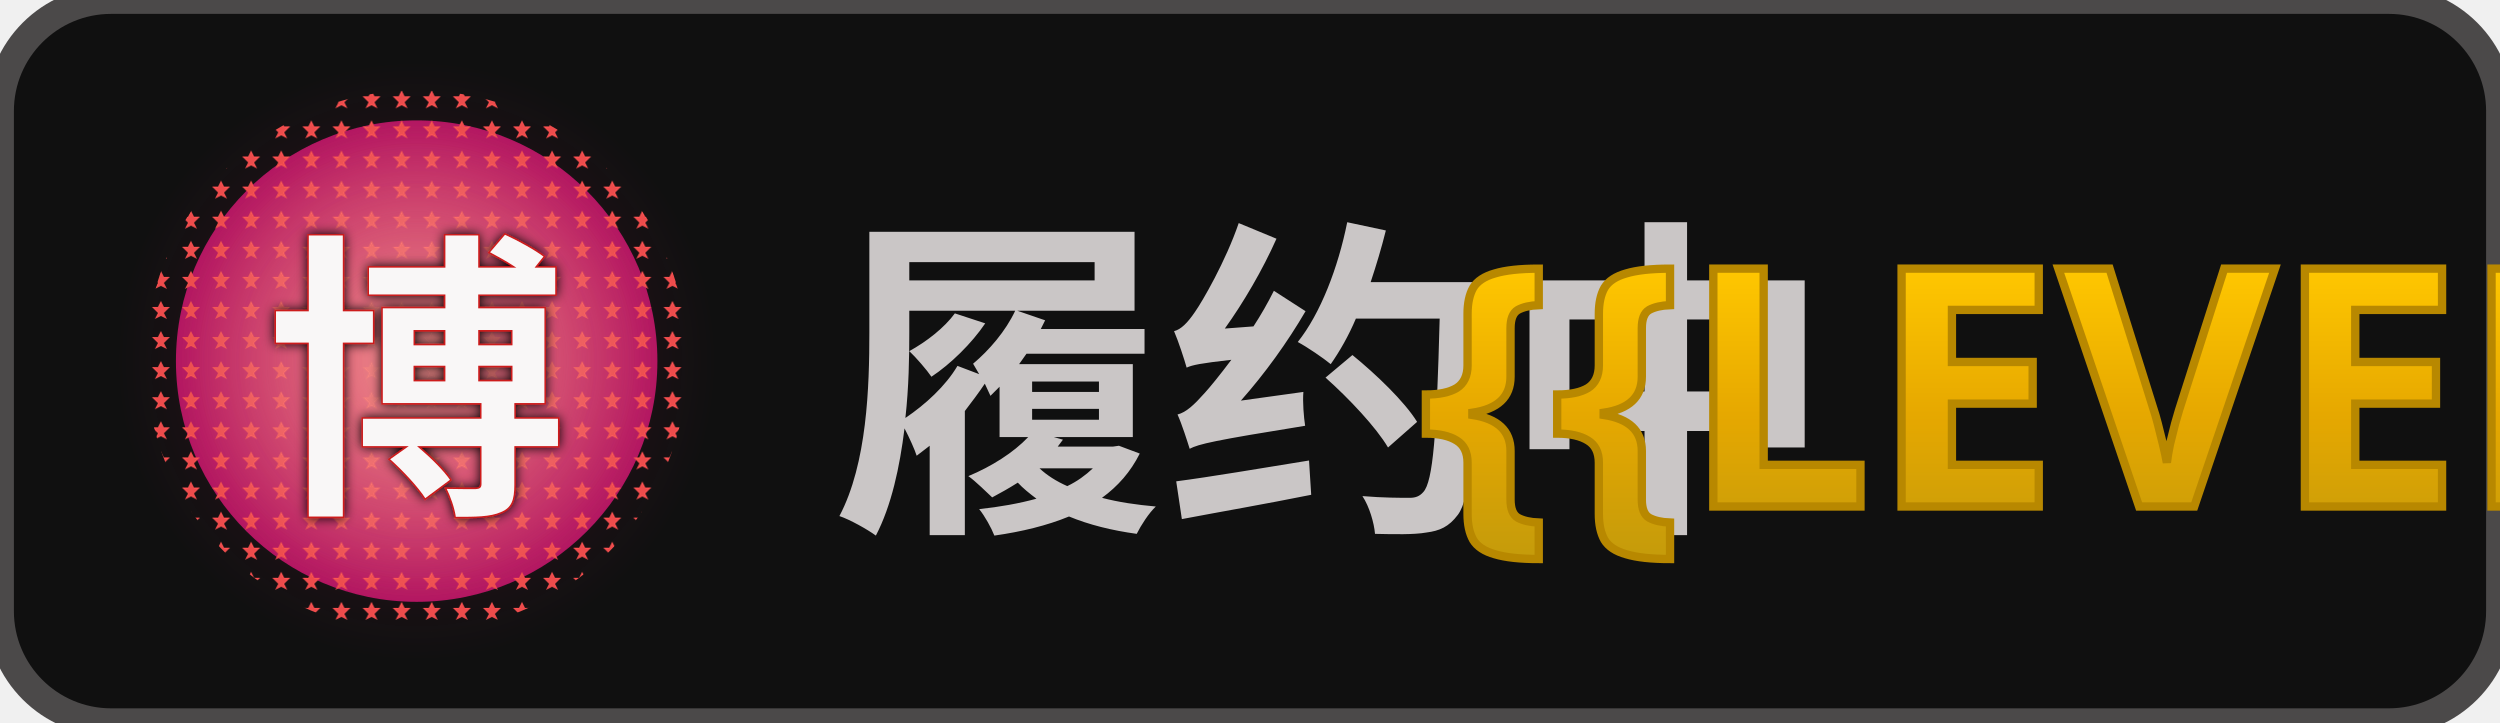
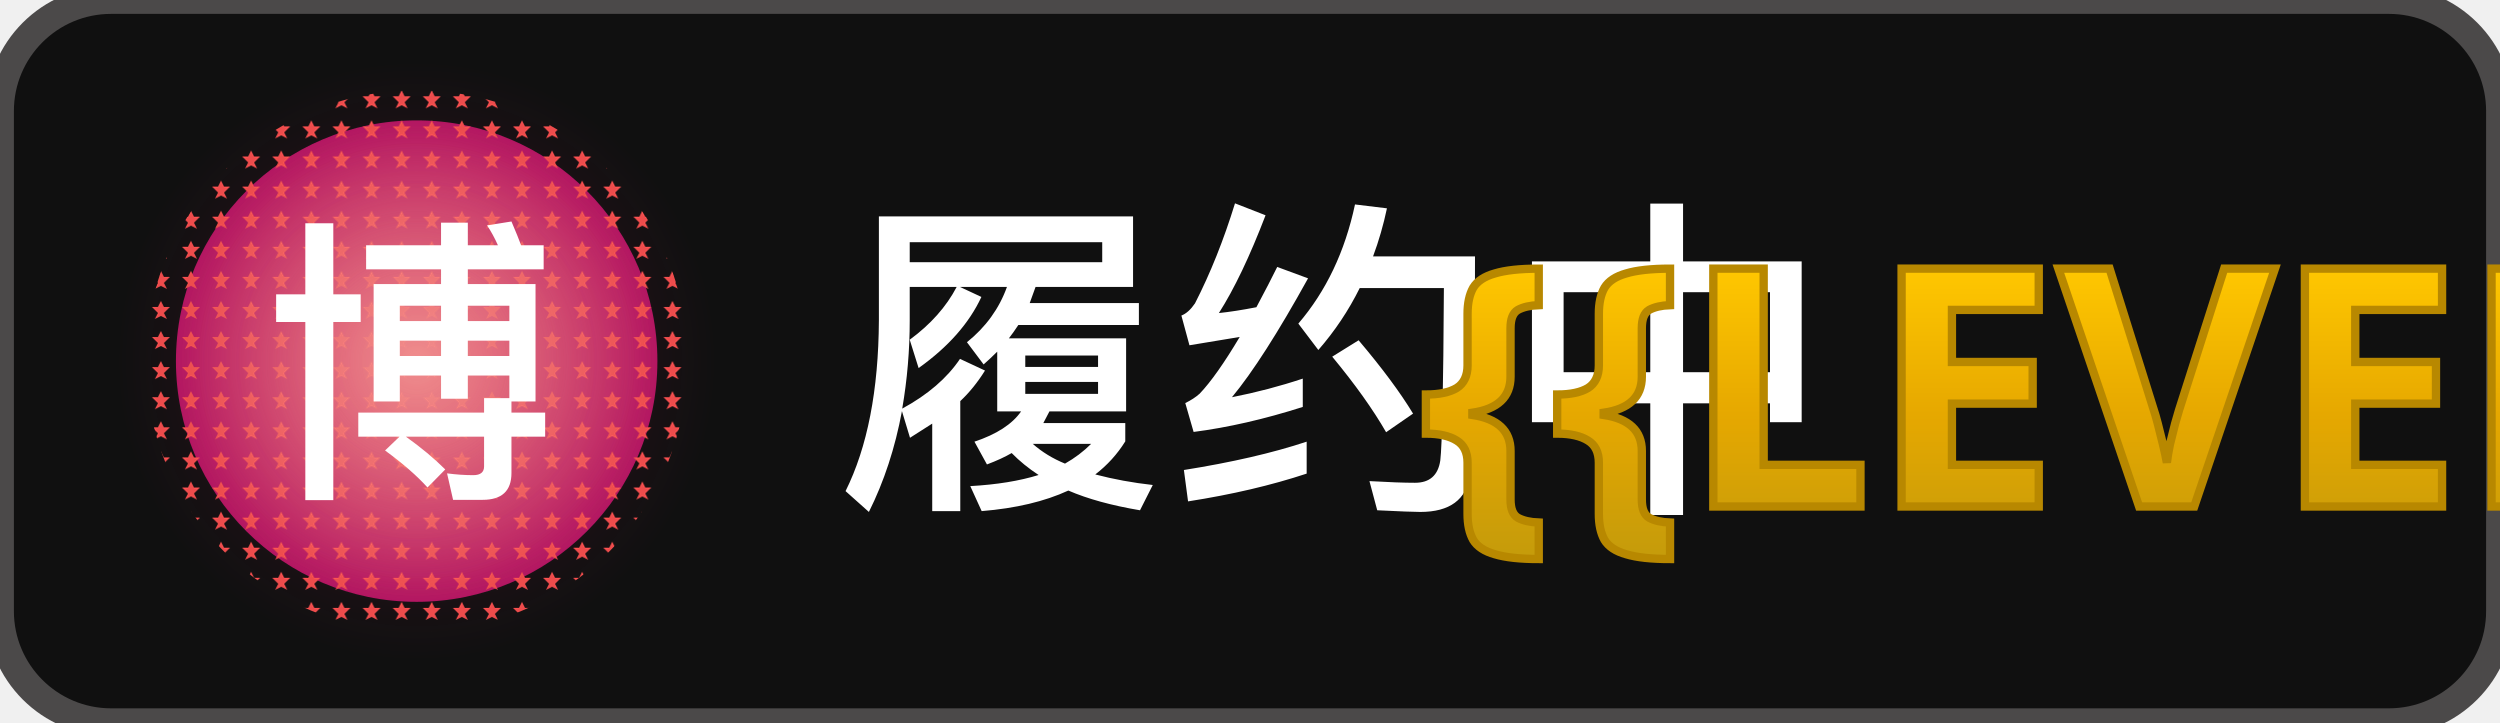
<svg xmlns="http://www.w3.org/2000/svg" width="90" height="26" viewBox="0 0 90 26">
  <rect x="0" y="0" width="90" height="26" rx="4" ry="4" fill="#101010ff" stroke="#4b4949ff" />
  <svg x="2" y="0" width="26" height="26" viewBox="0 0 240 240">
    <defs>
      <radialGradient id="goldGradient" cx="50%" cy="50%" r="50%">
        <stop offset="0%" stop-color="rgba(237, 76, 76, 1)" />
        <stop offset="100%" stop-color="rgba(178, 21, 97, 1)" />
      </radialGradient>
      <radialGradient id="outerGlow" cx="50%" cy="50%" r="50%">
        <stop offset="0%" stop-color="rgba(237, 76, 76, 1)" stop-opacity="0.25" />
        <stop offset="100%" stop-color="rgba(178, 21, 97, 1)" stop-opacity="0" />
      </radialGradient>
      <pattern id="ringPattern" x="0" y="0" width="10" height="10" patternUnits="userSpaceOnUse">
        <path d="M5 0 L6 2 L8 2 L6 4 L7 6 L5 5 L3 6 L4 4 L2 2 L4 2 Z" fill="rgba(237, 76, 76, 1)" />
      </pattern>
      <radialGradient id="shine" cx="50%" cy="50%" r="50%">
        <stop offset="0%" stop-color="#f4efefff" stop-opacity="0.4" />
        <stop offset="100%" stop-color="#f5f1f1ff" stop-opacity="0" />
      </radialGradient>
      <filter id="textGlow" x="-50%" y="-50%" width="200%" height="200%">
        <feGaussianBlur in="SourceAlpha" stdDeviation="2" result="blur" />
        <feMerge>
          <feMergeNode in="blur" />
          <feMergeNode in="SourceGraphic" />
        </feMerge>
      </filter>
      <linearGradient id="goldGradientL1" x1="0%" y1="0%" x2="0%" y2="100%">
        <stop offset="0%" stop-color="#FFC700" />
        <stop offset="50%" stop-color="#E6A800" />
        <stop offset="100%" stop-color="#C49B0B" />
      </linearGradient>
    </defs>
    <circle cx="120" cy="120" r="80" fill="url(#goldGradient)" />
    <circle cx="120" cy="120" r="100" fill="url(#outerGlow)" />
    <circle cx="120" cy="120" r="90" fill="url(#ringPattern)">
      <animateTransform attributeName="transform" type="rotate" from="0 120 120" to="360 120 120" dur="20s" repeatCount="indefinite" />
    </circle>
    <g fill="rgba(178, 21, 97, 1)">
        </g>
    <circle cx="120" cy="120" r="80" fill="url(#shine)">
      <animateTransform attributeName="transform" type="rotate" from="0 120 120" to="360 120 120" dur="40s" repeatCount="indefinite" />
    </circle>
-     <text x="120" y="128" text-anchor="middle" dominant-baseline="middle" font-family="微软雅黑, sans-serif" font-weight="bold" fill="#f9f7f7ff" stroke="rgba(205, 28, 28, 1)" stroke-width="0.5" filter="url(#textGlow)" font-size="100">
-             博
-         </text>
+     <g transform="translate(68, 50)">
+       <g data-gra="path-name" class="tp-name iconsvg-namesvg" fill="white">
+         <g transform="scale(1)">
+           <g>
+             <path d="M60.10 63.20L46.40 63.20L46.40 68.30L60.10 68.30L60.10 63.20ZM82.80 63.20L69 63.20L69 68.30L82.80 68.30L82.80 63.20ZM69 56.70L82.80 56.70L82.80 51.60L69 51.60L69 56.70ZM46.40 56.70L60.10 56.70L60.10 51.60L46.40 51.60L46.40 56.70ZM60.10 74.80L46.40 74.80L46.40 83.40L37.70 83.40L37.70 44.40L60.10 44.40L60.10 39.50L35.20 39.50L35.20 31.50L60.10 31.50L60.10 24L69 24L69 31.50L79 31.50Q77.40 27.90 75.40 24.90L75.40 24.90L83.50 23.60Q85.80 29 86.70 31.50L86.70 31.50L94.20 31.50L94.20 39.50L69 39.50L69 44.40L91.50 44.40L91.50 83.40L83.50 83.40L83.50 87.10L94.70 87.10L94.70 95.10L83.50 95.10L83.50 107.20Q83.50 116.10 73.90 116.10L73.90 116.10L64.10 116.10L62.10 107.30Q66.60 107.90 70.80 107.90L70.80 107.90Q74.40 107.90 74.40 105L74.40 105L74.40 95.10L48.40 95.10Q56 100.50 61.50 106L61.50 106L55.60 112Q50.50 106.30 41.50 99.70L41.50 99.70L46.30 95.10L32.60 95.10L32.60 87.10L74.40 87.10L74.40 82.30L82.80 82.30L82.80 74.80L69 74.80L69 82.50L60.10 82.50L60.10 74.80ZM5.30 57L5.30 47.80L15 47.80L15 24.20L24.30 24.20L24.30 47.80L33.40 47.80L33.40 57L24.30 57L24.30 116.20L15 116.20L15 57L5.30 57Z" />
+           </g>
+         </g>
+       </g>
+     </g>
  </svg>
-   <text x="48" y="14" text-anchor="middle" dominant-baseline="middle" font-family="微软雅黑, sans-serif" font-size="12" fill="#cac6c6ff" font-weight="bold">
-         履约中
-     </text>
+   <g transform="translate(30, 4.5)">
+     <g data-gra="path-name" class="tp-name iconsvg-namesvg" fill="white">
+       <g transform="scale(1)">
+         <g>
+           <path d="M6.76 10.31L5.90 10.31L5.90 8.16Q5.66 8.40 5.41 8.62L5.41 8.62L4.81 7.82Q5.83 7.00 6.25 5.83L6.25 5.83L4.56 5.83L5.33 6.19Q4.67 7.61 3.07 8.75L3.07 8.75L2.75 7.73Q3.88 6.90 4.44 5.83L4.44 5.83L2.75 5.83L2.75 7.03Q2.75 8.65 2.48 10.21L2.48 10.21Q3.86 9.46 4.56 8.42L4.56 8.42L5.46 8.84Q5.06 9.48 4.57 9.94L4.57 9.94L4.57 13.90L3.56 13.90L3.56 10.75L2.76 11.26L2.47 10.30Q2.10 12.29 1.28 13.93L1.28 13.93L0.44 13.18Q1.62 10.81 1.64 7.03L1.64 7.03L1.64 3.29L10.79 3.29L10.79 5.83L7.28 5.83L7.07 6.41L11.00 6.41L11.00 7.20L6.66 7.20Q6.49 7.46 6.32 7.68L6.32 7.68L10.54 7.68L10.54 10.31L7.78 10.31L7.56 10.73L10.51 10.73L10.51 11.39Q10.08 12.08 9.43 12.58L9.43 12.58Q10.42 12.84 11.50 12.96L11.50 12.96L11.04 13.87Q9.50 13.61 8.46 13.16L8.46 13.16Q7.18 13.75 5.34 13.90L5.34 13.90L4.93 13.00Q6.36 12.92 7.39 12.60L7.39 12.60Q6.84 12.24 6.42 11.81L6.42 11.81Q6.06 12.02 5.53 12.22L5.53 12.22L5.08 11.40Q6.28 11.00 6.76 10.31L6.76 10.31ZM8.34 12.19Q8.87 11.89 9.28 11.48L9.28 11.48L7.18 11.48Q7.68 11.92 8.34 12.19L8.34 12.19ZM9.68 4.94L9.68 4.22L2.75 4.22L2.75 4.94L9.68 4.94ZM6.91 9.68L9.53 9.68L9.53 9.25L6.91 9.25L6.91 9.68ZM6.91 8.30L6.91 8.71L9.53 8.71L9.53 8.30L6.91 8.30ZM17.96 8.34L18.91 7.75Q20.18 9.25 20.87 10.39L20.87 10.39L19.90 11.06Q19.20 9.84 17.96 8.34L17.96 8.34ZM18.78 2.86L19.93 3Q19.74 3.90 19.43 4.73L19.43 4.73L23.10 4.73Q23.10 11.10 22.92 12.61L22.92 12.61Q22.72 13.93 21.13 13.93L21.13 13.93Q20.81 13.93 19.58 13.87L19.58 13.87L19.30 12.82Q20.35 12.88 20.94 12.88L20.94 12.88Q21.73 12.88 21.85 12.08L21.85 12.08Q21.95 11.26 21.98 5.87L21.98 5.87L18.95 5.87Q18.35 7.08 17.46 8.10L17.46 8.10L16.74 7.15Q18.24 5.40 18.78 2.86L18.78 2.86ZM17.04 11.40L17.04 12.55Q15.14 13.18 12.77 13.55L12.77 13.55L12.62 12.42Q15.20 12.01 17.04 11.40L17.04 11.40ZM14.46 2.82L15.56 3.25Q14.71 5.47 13.88 6.77L13.88 6.77Q14.46 6.71 15.23 6.56L15.23 6.56Q15.70 5.68 15.98 5.11L15.98 5.11L17.09 5.52Q15.47 8.45 14.35 9.80L14.35 9.80Q15.67 9.54 16.90 9.13L16.90 9.13L16.90 10.15Q14.83 10.81 12.97 11.05L12.97 11.05L12.67 10.01Q12.98 9.86 13.19 9.67L13.19 9.67Q13.79 9.04 14.63 7.63L14.63 7.63L12.82 7.93L12.53 6.86Q12.79 6.76 13.02 6.42L13.02 6.42Q13.85 4.80 14.46 2.82L14.46 2.82ZM29.41 4.91L29.41 2.83L30.59 2.83L30.59 4.91L34.86 4.91L34.86 10.70L33.72 10.70L33.72 10.02L30.59 10.02L30.59 14.04L29.41 14.04L29.41 10.02L26.29 10.02L26.29 10.70L25.15 10.70L25.15 4.91L29.41 4.91ZM26.29 6.02L26.29 8.90L29.41 8.90L29.41 6.02L26.29 6.02ZM30.59 6.02L30.59 8.90L33.72 8.90L33.72 6.02L30.59 6.02Z" />
+         </g>
+       </g>
+     </g>
+   </g>
  <text x="78" y="14" text-anchor="middle" dominant-baseline="middle" font-family="微软雅黑, sans-serif" font-weight="bold" font-size="12" fill="url(#goldGradientL1)" stroke="#B88800" stroke-width="0.3">
        {{LEVEL}}
    </text>
</svg>
